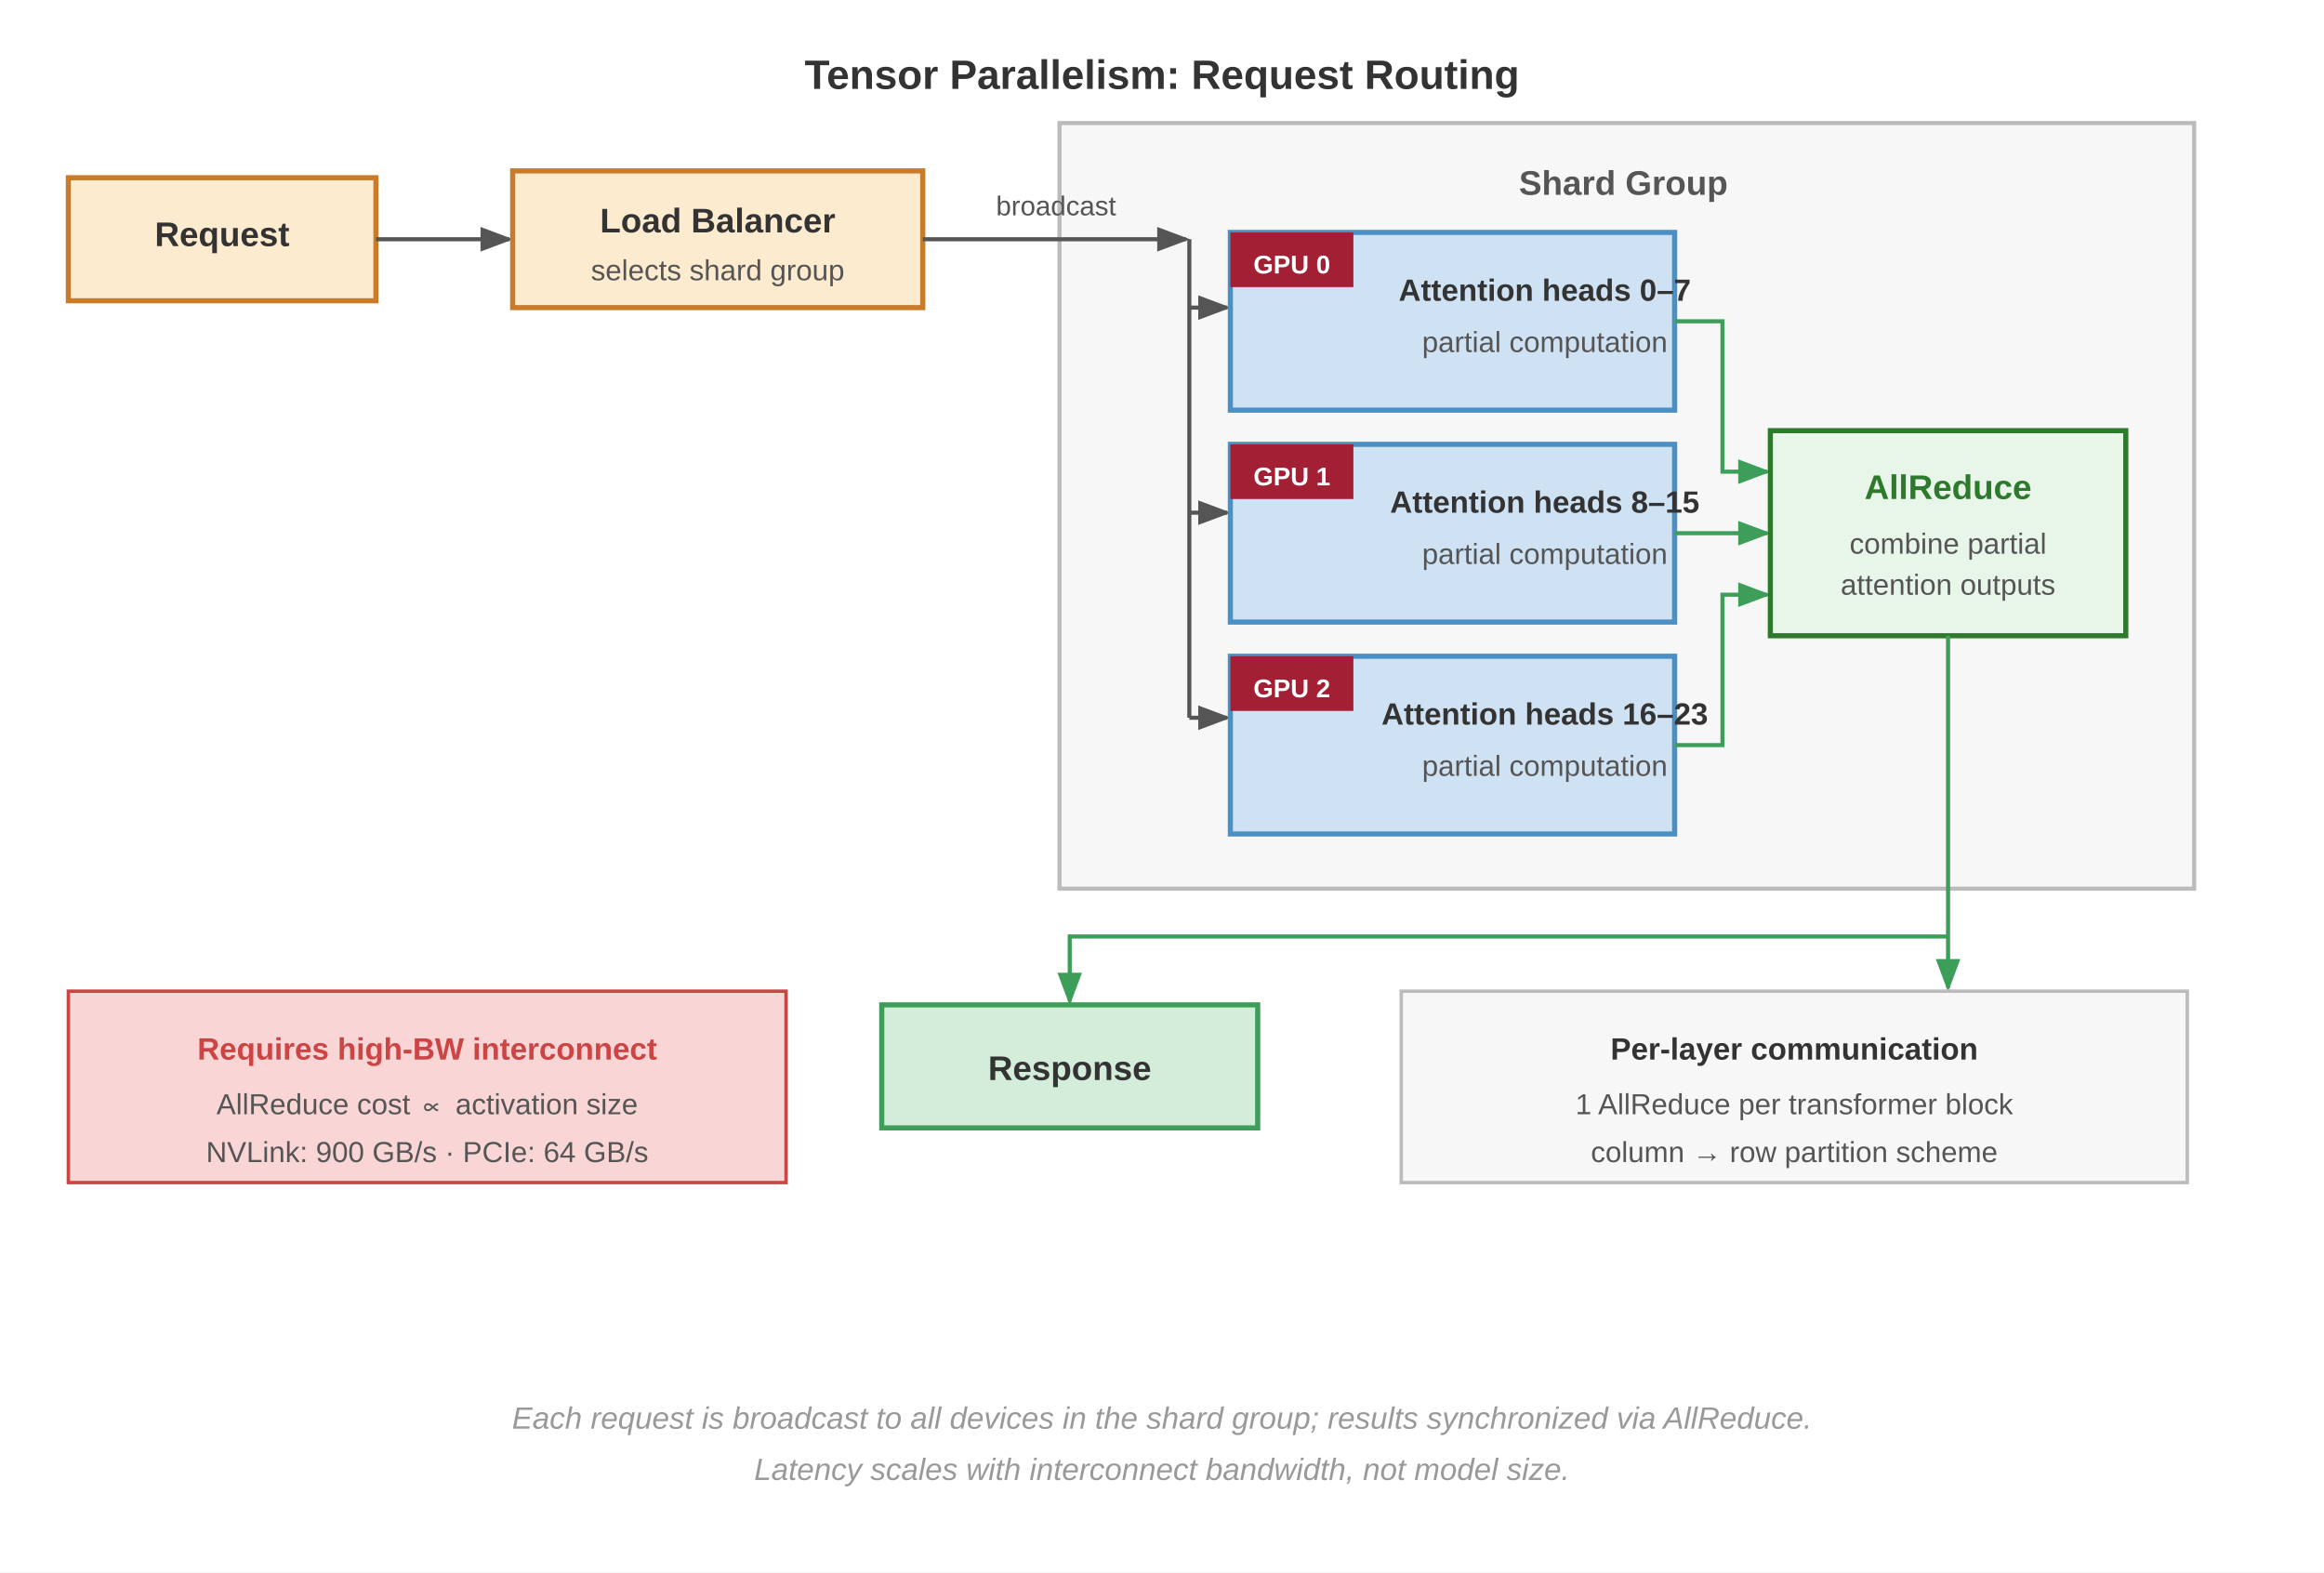
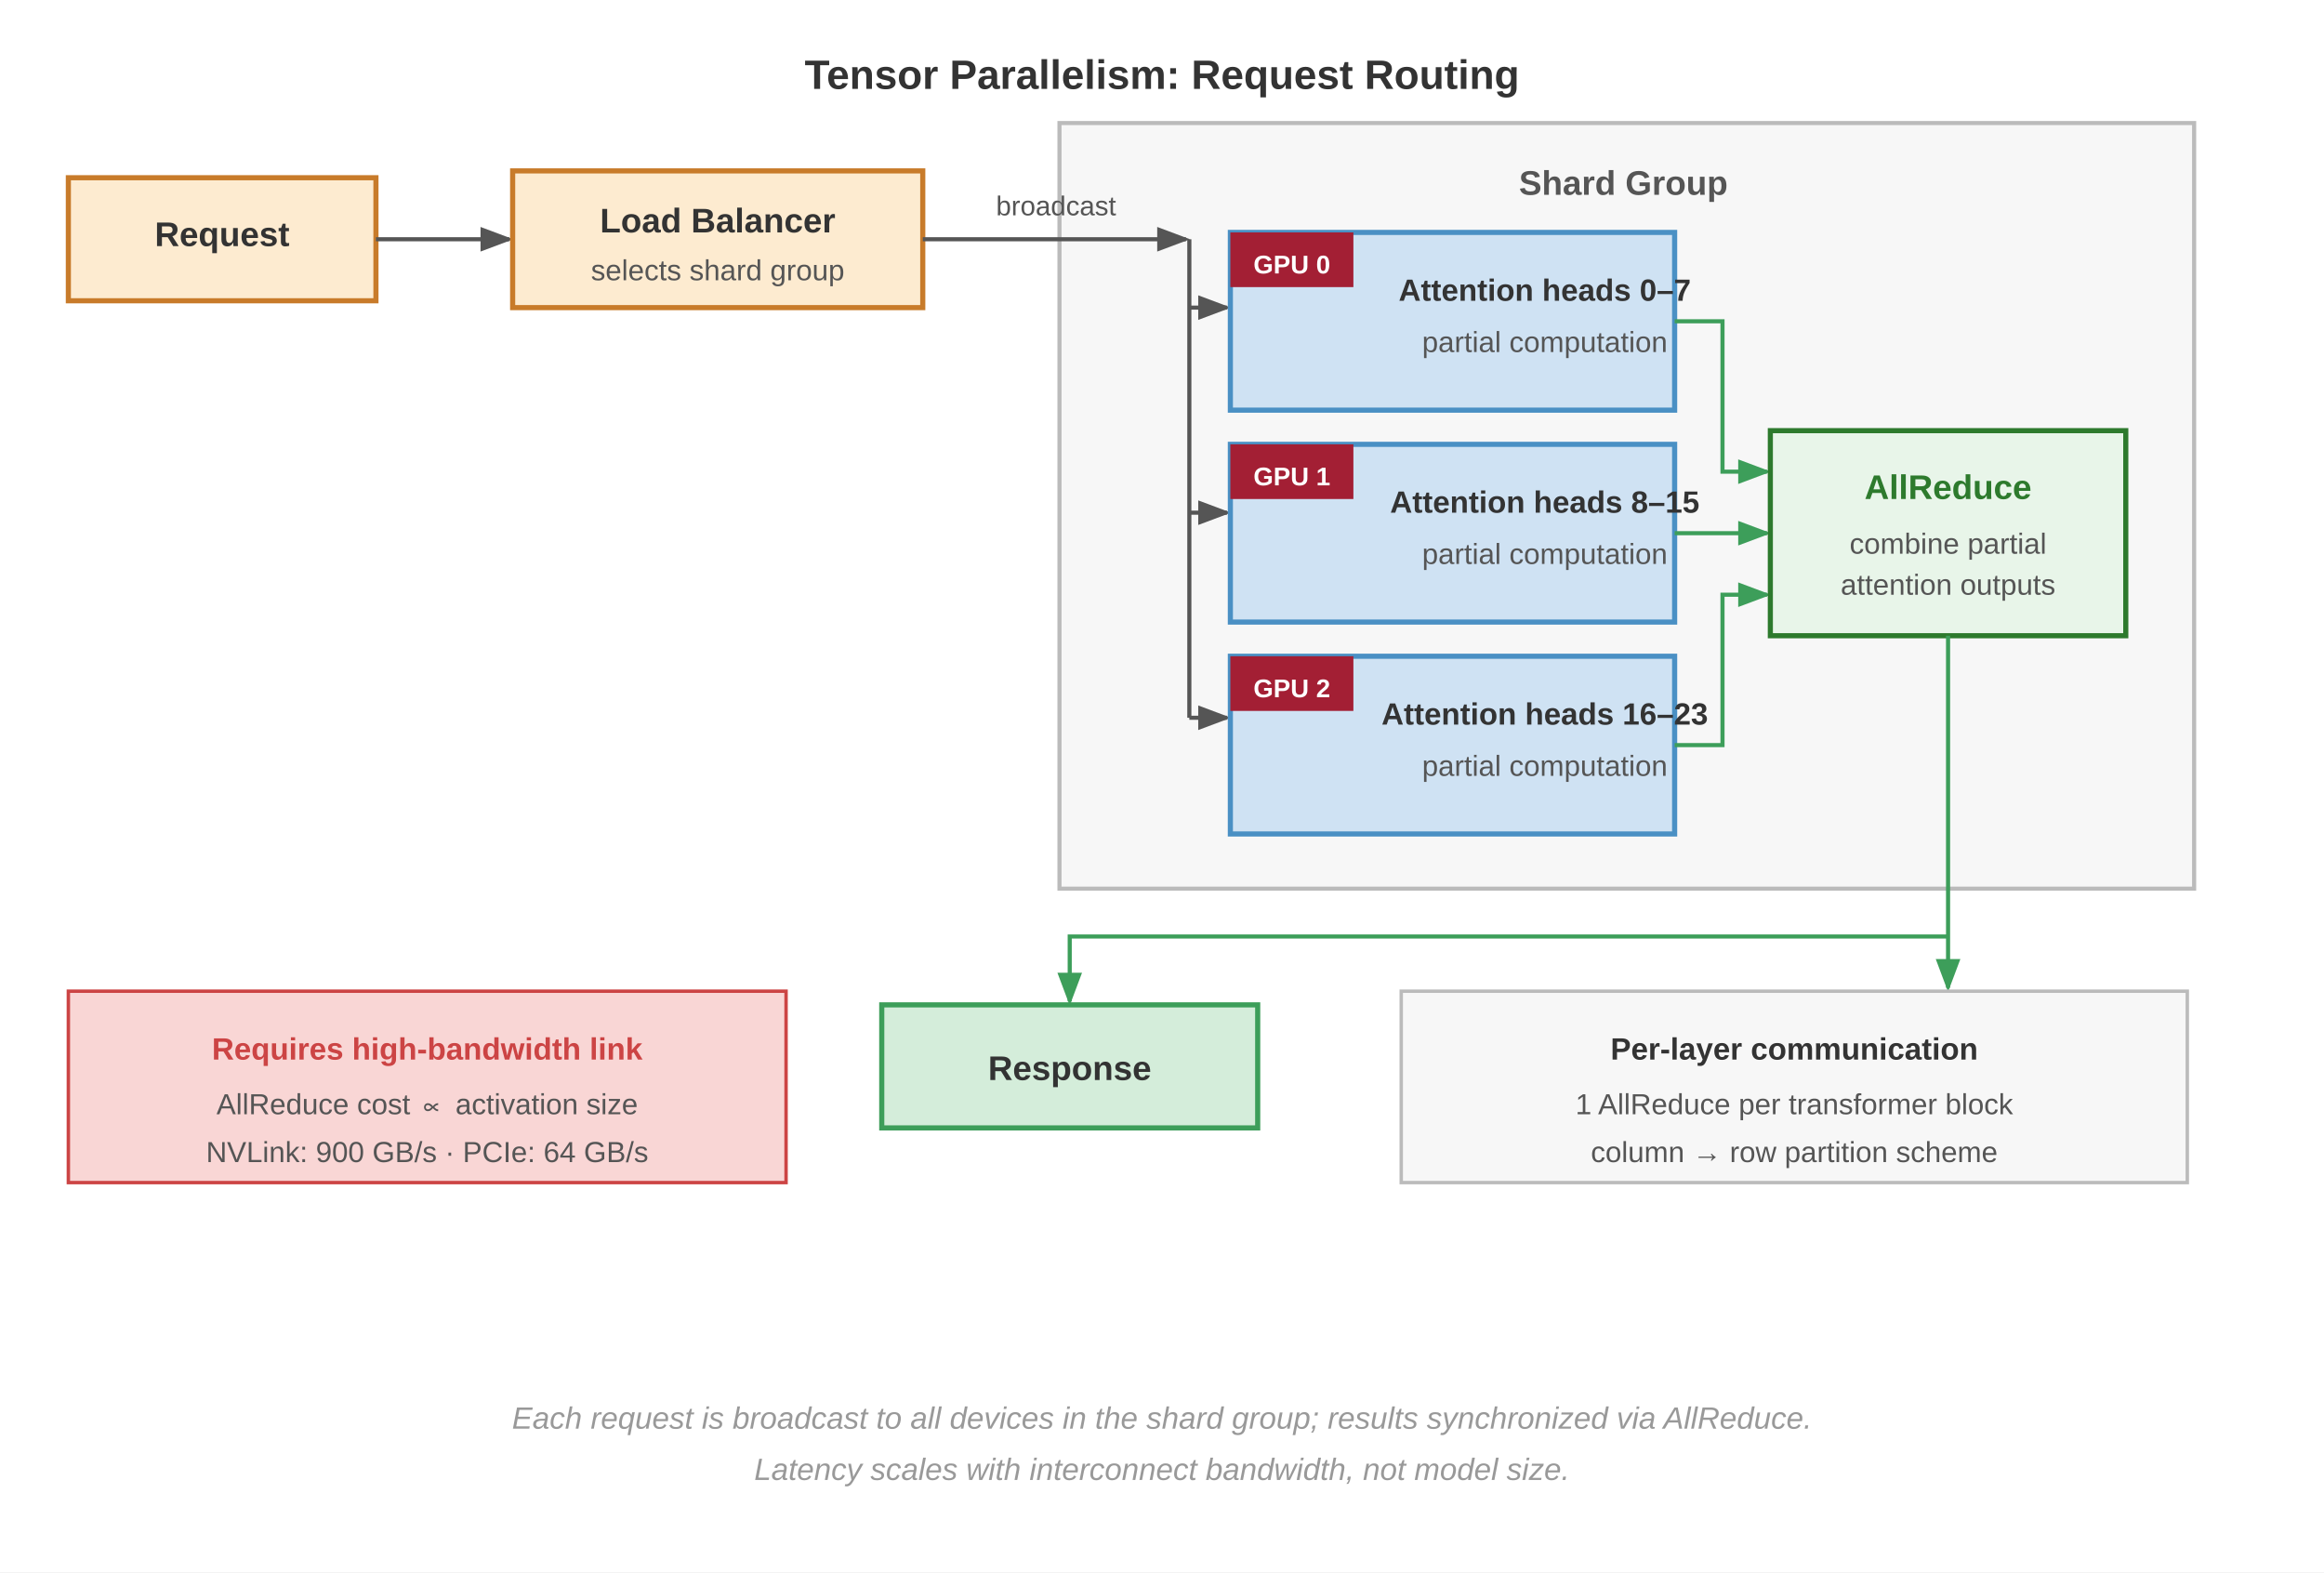
<svg xmlns="http://www.w3.org/2000/svg" font-family="Arial, Helvetica, sans-serif" viewBox="0 0 680 460">
  <defs>
    <marker id="arrow" markerWidth="8" markerHeight="6" refX="7" refY="3" orient="auto">
      <path d="M0,0 L8,3 L0,6 Z" fill="#555" />
    </marker>
    <marker id="arrow-green" markerWidth="8" markerHeight="6" refX="7" refY="3" orient="auto">
      <path d="M0,0 L8,3 L0,6 Z" fill="#3d9e5a" />
    </marker>
    <marker id="arrow-red" markerWidth="8" markerHeight="6" refX="7" refY="3" orient="auto">
      <path d="M0,0 L8,3 L0,6 Z" fill="#a31f34" />
    </marker>
  </defs>
  <rect width="680" height="460" fill="#fff" />
  <text x="340" y="26" text-anchor="middle" font-size="12" font-weight="700" fill="#333">Tensor Parallelism: Request Routing</text>
  <rect x="20" y="52" width="90" height="36" fill="#fdebd0" stroke="#c87b2a" stroke-width="1.5" />
  <text x="65" y="72" text-anchor="middle" font-size="10" font-weight="700" fill="#333">Request</text>
  <line x1="110" y1="70" x2="149" y2="70" stroke="#555" stroke-width="1.2" marker-end="url(#arrow)" />
  <rect x="150" y="50" width="120" height="40" fill="#fdebd0" stroke="#c87b2a" stroke-width="1.5" />
  <text x="210" y="68" text-anchor="middle" font-size="10" font-weight="700" fill="#333">Load Balancer</text>
  <text x="210" y="82" text-anchor="middle" font-size="8.5" fill="#555">selects shard group</text>
  <rect x="310" y="36" width="332" height="224" fill="#f7f7f7" stroke="#bbb" stroke-width="1.2" />
  <text x="475" y="57" text-anchor="middle" font-size="10" font-weight="700" fill="#555">Shard Group</text>
  <line x1="270" y1="70" x2="347" y2="70" stroke="#555" stroke-width="1.2" marker-end="url(#arrow)" />
  <text x="309" y="63" text-anchor="middle" font-size="8" fill="#555">broadcast</text>
  <line x1="348" y1="70" x2="348" y2="210" stroke="#555" stroke-width="1.2" />
  <line x1="348" y1="90" x2="359" y2="90" stroke="#555" stroke-width="1.2" marker-end="url(#arrow)" />
  <line x1="348" y1="150" x2="359" y2="150" stroke="#555" stroke-width="1.2" marker-end="url(#arrow)" />
  <line x1="348" y1="210" x2="359" y2="210" stroke="#555" stroke-width="1.2" marker-end="url(#arrow)" />
  <rect x="360" y="68" width="130" height="52" fill="#cfe2f3" stroke="#4a90c4" stroke-width="1.5" />
  <rect x="360" y="68" width="36" height="16" fill="#a31f34" />
  <text x="378" y="80" text-anchor="middle" font-size="7.5" font-weight="700" fill="#fff">GPU 0</text>
  <text x="452" y="88" text-anchor="middle" font-size="9" font-weight="600" fill="#333">Attention heads 0–7</text>
  <text x="452" y="103" text-anchor="middle" font-size="8.5" fill="#555">partial computation</text>
  <rect x="360" y="130" width="130" height="52" fill="#cfe2f3" stroke="#4a90c4" stroke-width="1.5" />
  <rect x="360" y="130" width="36" height="16" fill="#a31f34" />
  <text x="378" y="142" text-anchor="middle" font-size="7.5" font-weight="700" fill="#fff">GPU 1</text>
  <text x="452" y="150" text-anchor="middle" font-size="9" font-weight="600" fill="#333">Attention heads 8–15</text>
  <text x="452" y="165" text-anchor="middle" font-size="8.5" fill="#555">partial computation</text>
  <rect x="360" y="192" width="130" height="52" fill="#cfe2f3" stroke="#4a90c4" stroke-width="1.5" />
  <rect x="360" y="192" width="36" height="16" fill="#a31f34" />
  <text x="378" y="204" text-anchor="middle" font-size="7.5" font-weight="700" fill="#fff">GPU 2</text>
  <text x="452" y="212" text-anchor="middle" font-size="9" font-weight="600" fill="#333">Attention heads 16–23</text>
  <text x="452" y="227" text-anchor="middle" font-size="8.5" fill="#555">partial computation</text>
  <path d="M 490,94 L 504,94 L 504,138 L 517,138" fill="none" stroke="#3d9e5a" stroke-width="1.2" marker-end="url(#arrow-green)" />
  <path d="M 490,156 L 517,156" fill="none" stroke="#3d9e5a" stroke-width="1.2" marker-end="url(#arrow-green)" />
  <path d="M 490,218 L 504,218 L 504,174 L 517,174" fill="none" stroke="#3d9e5a" stroke-width="1.2" marker-end="url(#arrow-green)" />
  <rect x="518" y="126" width="104" height="60" fill="#e8f5e9" stroke="#2d7a2d" stroke-width="1.5" />
  <text x="570" y="146" text-anchor="middle" font-size="10" font-weight="700" fill="#2d7a2d">AllReduce</text>
  <text x="570" y="162" text-anchor="middle" font-size="8.5" fill="#555">combine partial</text>
  <text x="570" y="174" text-anchor="middle" font-size="8.5" fill="#555">attention outputs</text>
  <line x1="570" y1="186" x2="570" y2="289" stroke="#3d9e5a" stroke-width="1.2" marker-end="url(#arrow-green)" />
  <path d="M 570,274 L 313,274 L 313,293" fill="none" stroke="#3d9e5a" stroke-width="1.2" marker-end="url(#arrow-green)" />
  <rect x="258" y="294" width="110" height="36" fill="#d4edda" stroke="#3d9e5a" stroke-width="1.5" />
  <text x="313" y="316" text-anchor="middle" font-size="10" font-weight="700" fill="#333">Response</text>
  <rect x="20" y="290" width="210" height="56" fill="#f9d6d5" stroke="#c44" stroke-width="1" />
-   <text x="125" y="310" text-anchor="middle" font-size="9" font-weight="700" fill="#c44">Requires high-BW interconnect</text>
+   <text x="125" y="310" text-anchor="middle" font-size="9" font-weight="700" fill="#c44">Requires high-bandwidth link</text>
  <text x="125" y="326" text-anchor="middle" font-size="8.5" fill="#555">AllReduce cost ∝ activation size</text>
  <text x="125" y="340" text-anchor="middle" font-size="8.5" fill="#555">NVLink: 900 GB/s · PCIe: 64 GB/s</text>
  <rect x="410" y="290" width="230" height="56" fill="#f7f7f7" stroke="#bbb" stroke-width="1" />
  <text x="525" y="310" text-anchor="middle" font-size="9" font-weight="700" fill="#333">Per-layer communication</text>
  <text x="525" y="326" text-anchor="middle" font-size="8.5" fill="#555">1 AllReduce per transformer block</text>
  <text x="525" y="340" text-anchor="middle" font-size="8.5" fill="#555">column → row partition scheme</text>
  <text x="340" y="418" text-anchor="middle" font-size="9" font-style="italic" fill="#999">Each request is broadcast to all devices in the shard group; results synchronized via AllReduce.</text>
  <text x="340" y="433" text-anchor="middle" font-size="9" font-style="italic" fill="#999">Latency scales with interconnect bandwidth, not model size.</text>
</svg>
